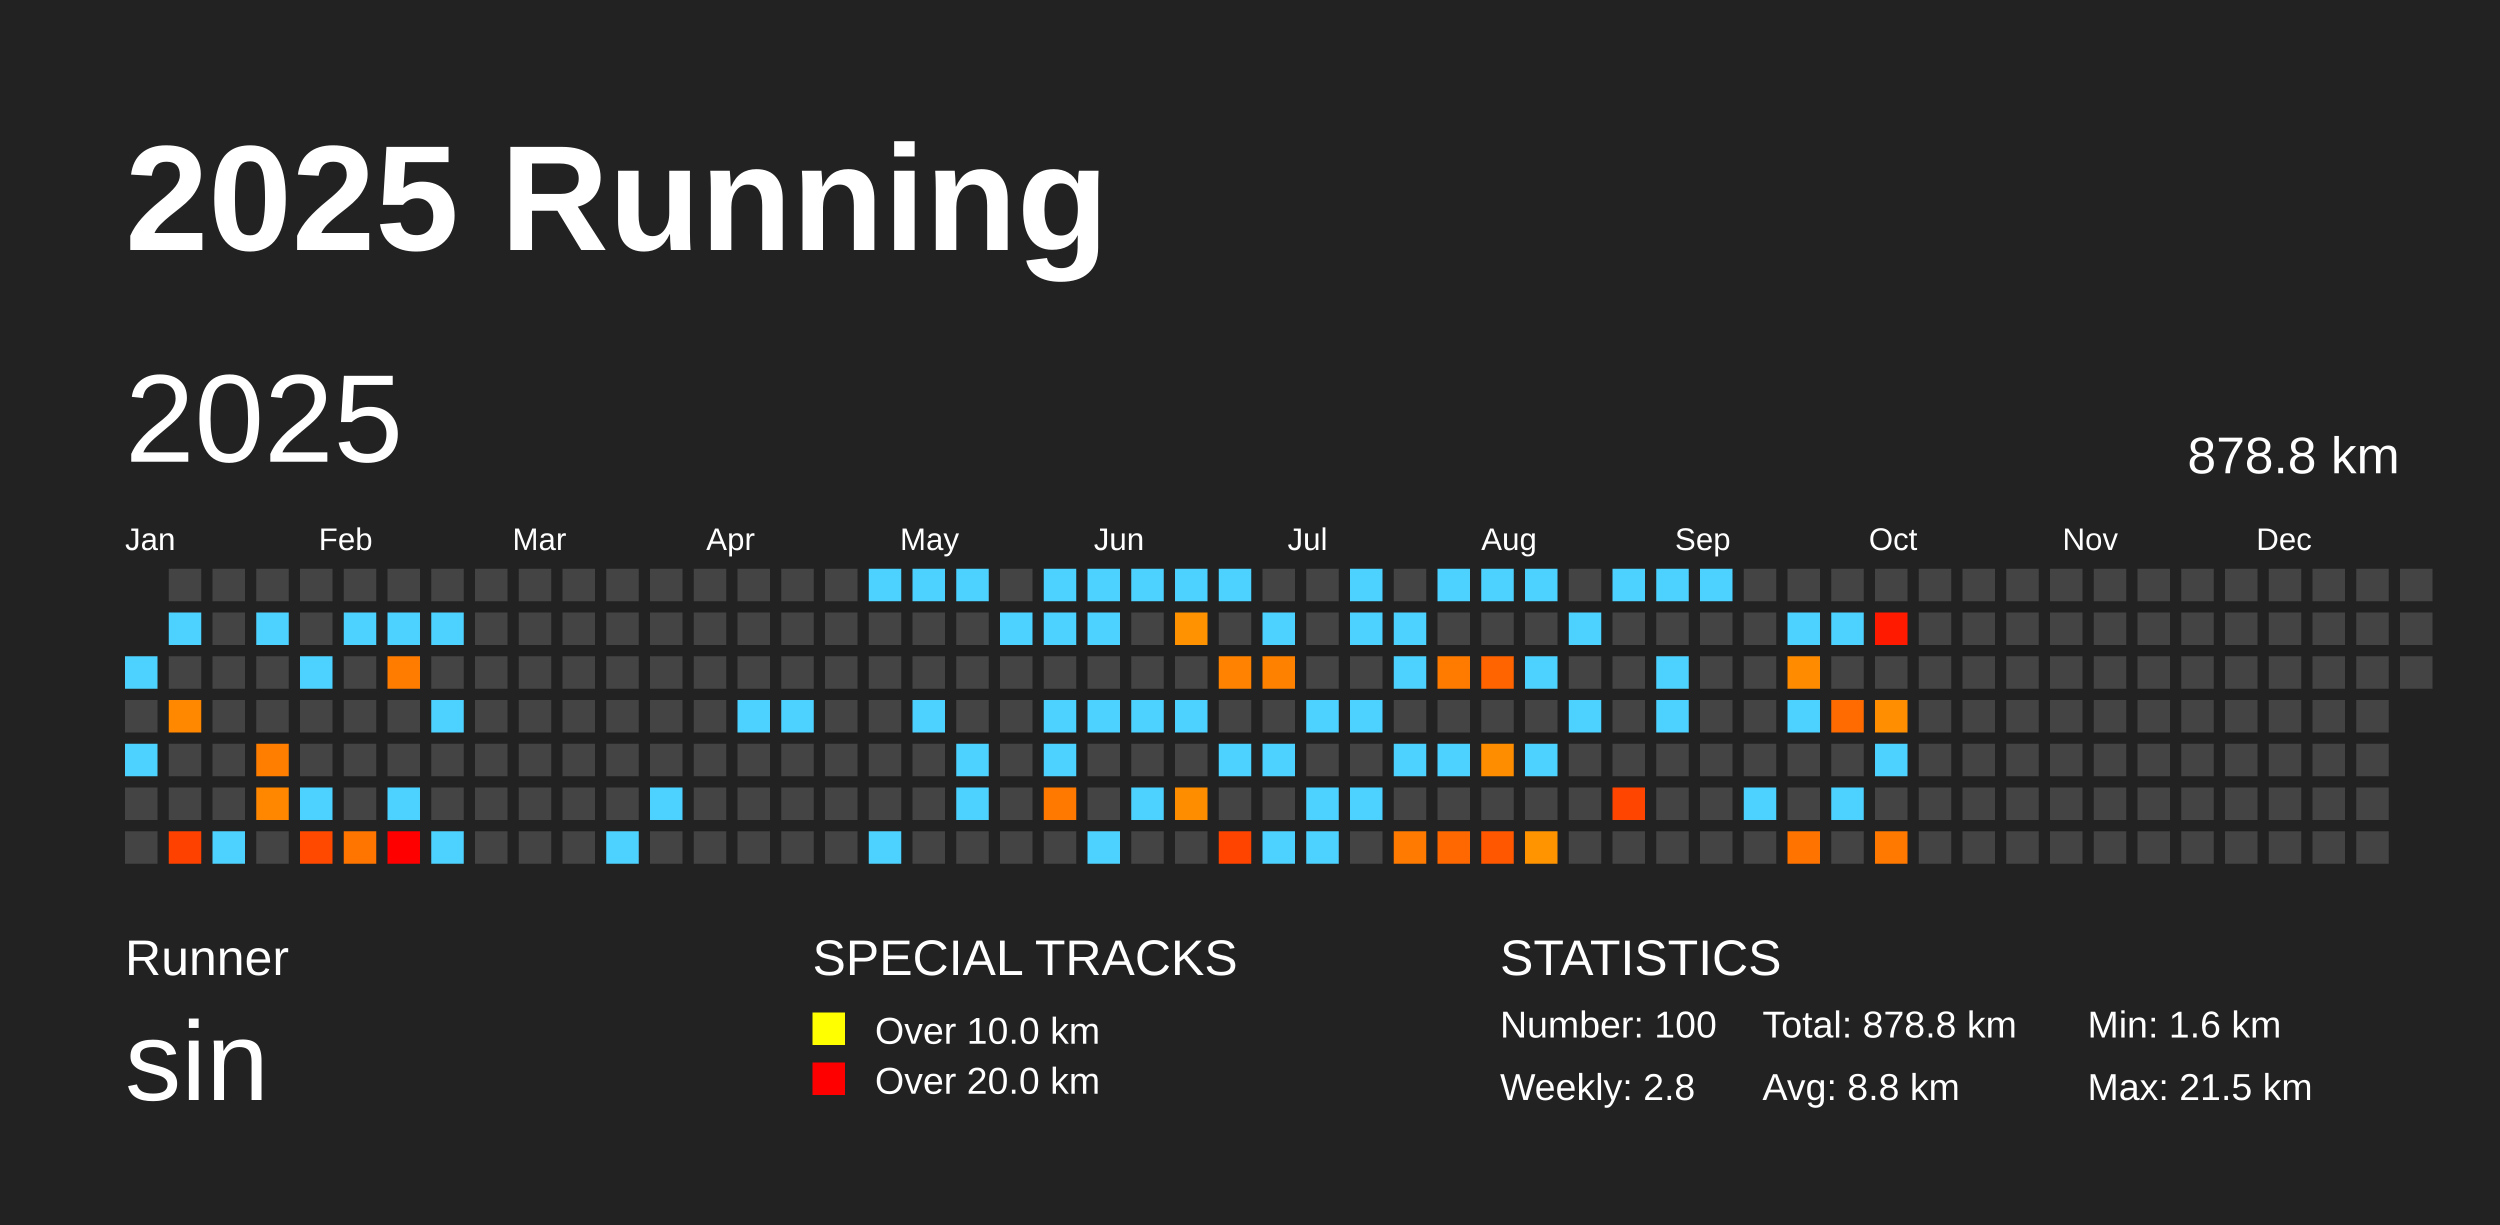
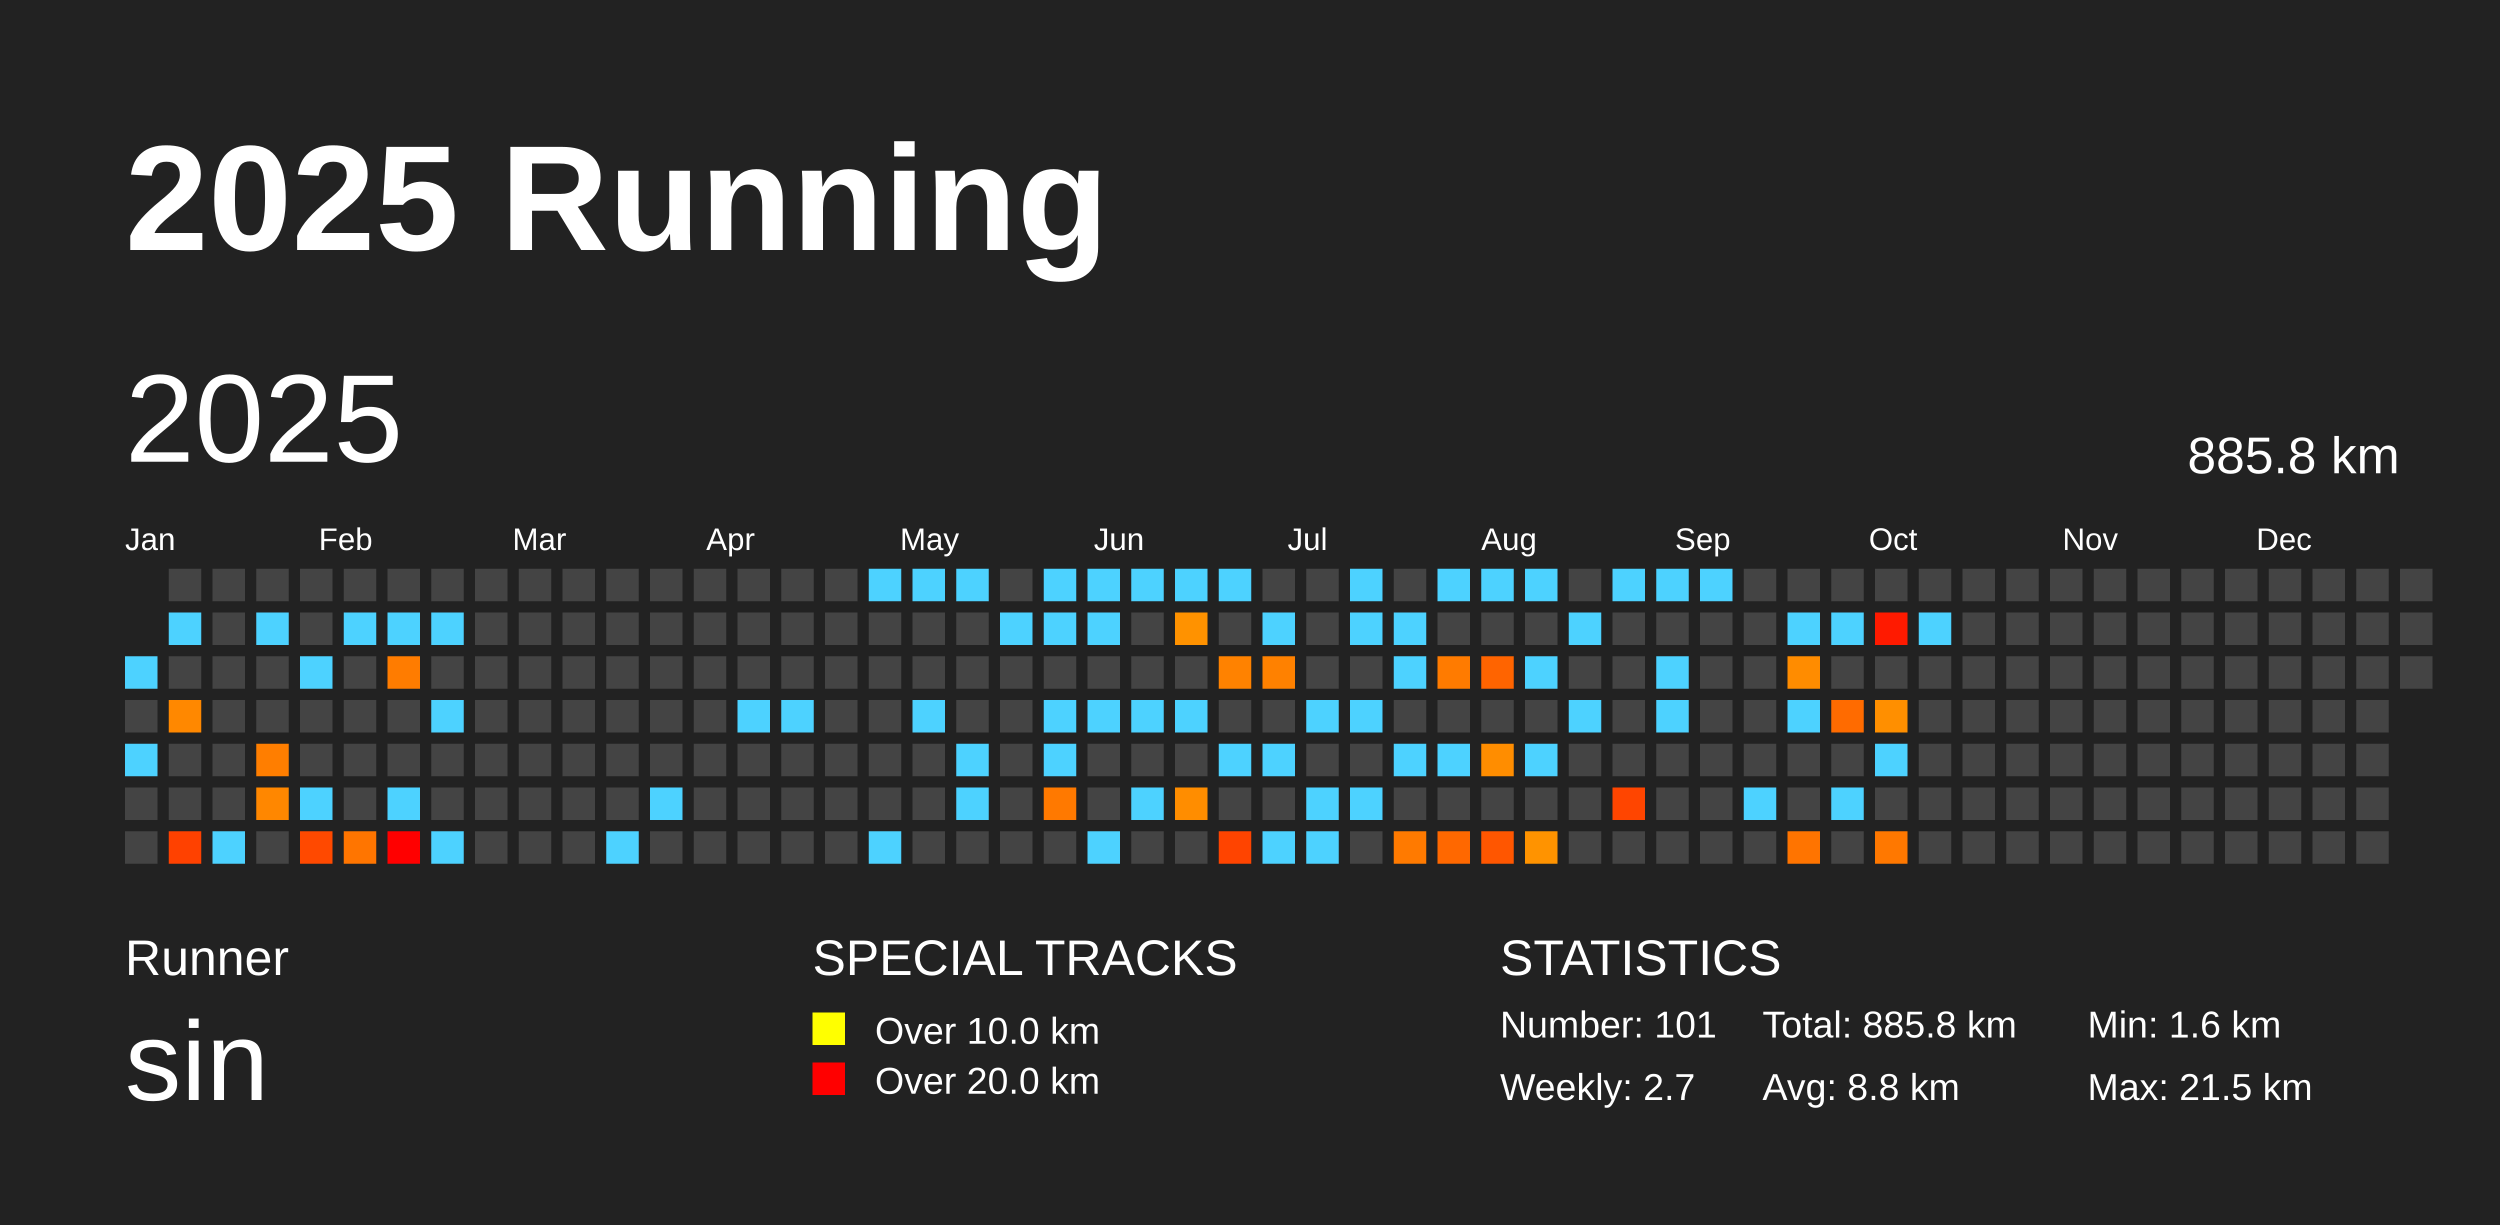
<svg xmlns="http://www.w3.org/2000/svg" baseProfile="full" height="98mm" version="1.1" viewBox="0,0,200,98" width="200mm">
  <defs />
  <rect fill="#222222" height="98" width="200" x="0" y="0" />
  <text fill="#FFFFFF" style="font-size:12px; font-family:Arial; font-weight:bold;" x="10" y="20">2025 Running</text>
  <text fill="#FFFFFF" style="font-size:4px; font-family:Arial" x="10" y="78">Runner</text>
  <text fill="#FFFFFF" style="font-size:9px; font-family:Arial" x="10" y="88">sin</text>
  <text fill="#FFFFFF" style="font-size:4px; font-family:Arial" x="65" y="78">SPECIAL TRACKS</text>
  <rect fill="yellow" height="2.6" width="2.6" x="65" y="81" />
  <text fill="#FFFFFF" style="font-size:3px; font-family:Arial" x="70" y="83.5">Over 10.0 km</text>
  <rect fill="red" height="2.6" width="2.6" x="65" y="85" />
  <text fill="#FFFFFF" style="font-size:3px; font-family:Arial" x="70" y="87.5">Over 20.0 km</text>
  <text fill="#FFFFFF" style="font-size:4px; font-family:Arial" x="120" y="78">STATISTICS</text>
-   <text fill="#FFFFFF" style="font-size:3px; font-family:Arial" x="120" y="83">Number: 100</text>
-   <text fill="#FFFFFF" style="font-size:3px; font-family:Arial" x="120" y="88">Weekly: 2.8</text>
-   <text fill="#FFFFFF" style="font-size:3px; font-family:Arial" x="141" y="83">Total: 878.8 km</text>
+   <text fill="#FFFFFF" style="font-size:3px; font-family:Arial" x="120" y="83">Number: 101</text>
+   <text fill="#FFFFFF" style="font-size:3px; font-family:Arial" x="120" y="88">Weekly: 2.7</text>
+   <text fill="#FFFFFF" style="font-size:3px; font-family:Arial" x="141" y="83">Total: 885.8 km</text>
  <text fill="#FFFFFF" style="font-size:3px; font-family:Arial" x="141" y="88">Avg: 8.8 km</text>
  <text fill="#FFFFFF" style="font-size:3px; font-family:Arial" x="167" y="83">Min: 1.6 km</text>
  <text fill="#FFFFFF" style="font-size:3px; font-family:Arial" x="167" y="88">Max: 21.5 km</text>
  <text dominant-baseline="hanging" fill="#FFFFFF" style="font-size:10.0px; font-family:Arial;" x="10" y="30">2025</text>
-   <text dominant-baseline="hanging" fill="#FFFFFF" style="font-size:4.125px; font-family:Arial;" x="175" y="35">878.8 km</text>
+   <text dominant-baseline="hanging" fill="#FFFFFF" style="font-size:4.125px; font-family:Arial;" x="175" y="35">885.8 km</text>
  <text fill="#FFFFFF" style="font-size:2.5px; font-family:Arial" x="10.0" y="44">Jan</text>
  <text fill="#FFFFFF" style="font-size:2.5px; font-family:Arial" x="25.5" y="44">Feb</text>
  <text fill="#FFFFFF" style="font-size:2.5px; font-family:Arial" x="41.0" y="44">Mar</text>
  <text fill="#FFFFFF" style="font-size:2.5px; font-family:Arial" x="56.5" y="44">Apr</text>
  <text fill="#FFFFFF" style="font-size:2.5px; font-family:Arial" x="72.0" y="44">May</text>
  <text fill="#FFFFFF" style="font-size:2.5px; font-family:Arial" x="87.5" y="44">Jun</text>
  <text fill="#FFFFFF" style="font-size:2.5px; font-family:Arial" x="103.0" y="44">Jul</text>
  <text fill="#FFFFFF" style="font-size:2.5px; font-family:Arial" x="118.5" y="44">Aug</text>
  <text fill="#FFFFFF" style="font-size:2.5px; font-family:Arial" x="134.0" y="44">Sep</text>
  <text fill="#FFFFFF" style="font-size:2.5px; font-family:Arial" x="149.5" y="44">Oct</text>
  <text fill="#FFFFFF" style="font-size:2.5px; font-family:Arial" x="165.0" y="44">Nov</text>
  <text fill="#FFFFFF" style="font-size:2.5px; font-family:Arial" x="180.5" y="44">Dec</text>
  <rect fill="#4dd2ff" height="2.6" width="2.6" x="10.0" y="52.5" />
  <rect fill="#444444" height="2.6" width="2.6" x="10.0" y="56.0" />
  <rect fill="#4dd2ff" height="2.6" width="2.6" x="10.0" y="59.5" />
  <rect fill="#444444" height="2.6" width="2.6" x="10.0" y="63.0" />
  <rect fill="#444444" height="2.6" width="2.6" x="10.0" y="66.5" />
  <rect fill="#444444" height="2.6" width="2.6" x="13.5" y="45.5" />
  <rect fill="#4dd2ff" height="2.6" width="2.6" x="13.5" y="49.0" />
  <rect fill="#444444" height="2.6" width="2.6" x="13.5" y="52.5" />
  <rect fill="#ff8800" height="2.6" width="2.6" x="13.5" y="56.0" />
  <rect fill="#444444" height="2.6" width="2.6" x="13.5" y="59.5" />
  <rect fill="#444444" height="2.6" width="2.6" x="13.5" y="63.0" />
  <rect fill="#ff4100" height="2.6" width="2.6" x="13.5" y="66.5" />
  <rect fill="#444444" height="2.6" width="2.6" x="17.0" y="45.5" />
  <rect fill="#444444" height="2.6" width="2.6" x="17.0" y="49.0" />
  <rect fill="#444444" height="2.6" width="2.6" x="17.0" y="52.5" />
  <rect fill="#444444" height="2.6" width="2.6" x="17.0" y="56.0" />
  <rect fill="#444444" height="2.6" width="2.6" x="17.0" y="59.5" />
  <rect fill="#444444" height="2.6" width="2.6" x="17.0" y="63.0" />
  <rect fill="#4dd2ff" height="2.6" width="2.6" x="17.0" y="66.5" />
  <rect fill="#444444" height="2.6" width="2.6" x="20.5" y="45.5" />
  <rect fill="#4dd2ff" height="2.6" width="2.6" x="20.5" y="49.0" />
  <rect fill="#444444" height="2.6" width="2.6" x="20.5" y="52.5" />
  <rect fill="#444444" height="2.6" width="2.6" x="20.5" y="56.0" />
  <rect fill="#ff7e00" height="2.6" width="2.6" x="20.5" y="59.5" />
  <rect fill="#ff8700" height="2.6" width="2.6" x="20.5" y="63.0" />
  <rect fill="#444444" height="2.6" width="2.6" x="20.5" y="66.5" />
  <rect fill="#444444" height="2.6" width="2.6" x="24.0" y="45.5" />
  <rect fill="#444444" height="2.6" width="2.6" x="24.0" y="49.0" />
  <rect fill="#4dd2ff" height="2.6" width="2.6" x="24.0" y="52.5" />
  <rect fill="#444444" height="2.6" width="2.6" x="24.0" y="56.0" />
  <rect fill="#444444" height="2.6" width="2.6" x="24.0" y="59.5" />
  <rect fill="#4dd2ff" height="2.6" width="2.6" x="24.0" y="63.0" />
  <rect fill="#ff4900" height="2.6" width="2.6" x="24.0" y="66.5" />
  <rect fill="#444444" height="2.6" width="2.6" x="27.5" y="45.5" />
  <rect fill="#4dd2ff" height="2.6" width="2.6" x="27.5" y="49.0" />
  <rect fill="#444444" height="2.6" width="2.6" x="27.5" y="52.5" />
  <rect fill="#444444" height="2.6" width="2.6" x="27.5" y="56.0" />
  <rect fill="#444444" height="2.6" width="2.6" x="27.5" y="59.5" />
  <rect fill="#444444" height="2.6" width="2.6" x="27.5" y="63.0" />
  <rect fill="#ff7500" height="2.6" width="2.6" x="27.5" y="66.5" />
  <rect fill="#444444" height="2.6" width="2.6" x="31.0" y="45.5" />
  <rect fill="#4dd2ff" height="2.6" width="2.6" x="31.0" y="49.0" />
  <rect fill="#ff7c00" height="2.6" width="2.6" x="31.0" y="52.5" />
  <rect fill="#444444" height="2.6" width="2.6" x="31.0" y="56.0" />
  <rect fill="#444444" height="2.6" width="2.6" x="31.0" y="59.5" />
  <rect fill="#4dd2ff" height="2.6" width="2.6" x="31.0" y="63.0" />
  <rect fill="red" height="2.6" width="2.6" x="31.0" y="66.5" />
  <rect fill="#444444" height="2.6" width="2.6" x="34.5" y="45.5" />
  <rect fill="#4dd2ff" height="2.6" width="2.6" x="34.5" y="49.0" />
  <rect fill="#444444" height="2.6" width="2.6" x="34.5" y="52.5" />
  <rect fill="#4dd2ff" height="2.6" width="2.6" x="34.5" y="56.0" />
  <rect fill="#444444" height="2.6" width="2.6" x="34.5" y="59.5" />
  <rect fill="#444444" height="2.6" width="2.6" x="34.5" y="63.0" />
  <rect fill="#4dd2ff" height="2.6" width="2.6" x="34.5" y="66.5" />
  <rect fill="#444444" height="2.6" width="2.6" x="38.0" y="45.5" />
  <rect fill="#444444" height="2.6" width="2.6" x="38.0" y="49.0" />
  <rect fill="#444444" height="2.6" width="2.6" x="38.0" y="52.5" />
  <rect fill="#444444" height="2.6" width="2.6" x="38.0" y="56.0" />
  <rect fill="#444444" height="2.6" width="2.6" x="38.0" y="59.5" />
  <rect fill="#444444" height="2.6" width="2.6" x="38.0" y="63.0" />
  <rect fill="#444444" height="2.6" width="2.6" x="38.0" y="66.5" />
  <rect fill="#444444" height="2.6" width="2.6" x="41.5" y="45.5" />
  <rect fill="#444444" height="2.6" width="2.6" x="41.5" y="49.0" />
  <rect fill="#444444" height="2.6" width="2.6" x="41.5" y="52.5" />
  <rect fill="#444444" height="2.6" width="2.6" x="41.5" y="56.0" />
  <rect fill="#444444" height="2.6" width="2.6" x="41.5" y="59.5" />
  <rect fill="#444444" height="2.6" width="2.6" x="41.5" y="63.0" />
  <rect fill="#444444" height="2.6" width="2.6" x="41.5" y="66.5" />
  <rect fill="#444444" height="2.6" width="2.6" x="45.0" y="45.5" />
  <rect fill="#444444" height="2.6" width="2.6" x="45.0" y="49.0" />
  <rect fill="#444444" height="2.6" width="2.6" x="45.0" y="52.5" />
  <rect fill="#444444" height="2.6" width="2.6" x="45.0" y="56.0" />
  <rect fill="#444444" height="2.6" width="2.6" x="45.0" y="59.5" />
  <rect fill="#444444" height="2.6" width="2.6" x="45.0" y="63.0" />
  <rect fill="#444444" height="2.6" width="2.6" x="45.0" y="66.5" />
  <rect fill="#444444" height="2.6" width="2.6" x="48.5" y="45.5" />
  <rect fill="#444444" height="2.6" width="2.6" x="48.5" y="49.0" />
  <rect fill="#444444" height="2.6" width="2.6" x="48.5" y="52.5" />
  <rect fill="#444444" height="2.6" width="2.6" x="48.5" y="56.0" />
  <rect fill="#444444" height="2.6" width="2.6" x="48.5" y="59.5" />
  <rect fill="#444444" height="2.6" width="2.6" x="48.5" y="63.0" />
  <rect fill="#4dd2ff" height="2.6" width="2.6" x="48.5" y="66.5" />
  <rect fill="#444444" height="2.6" width="2.6" x="52.0" y="45.5" />
  <rect fill="#444444" height="2.6" width="2.6" x="52.0" y="49.0" />
  <rect fill="#444444" height="2.6" width="2.6" x="52.0" y="52.5" />
  <rect fill="#444444" height="2.6" width="2.6" x="52.0" y="56.0" />
  <rect fill="#444444" height="2.6" width="2.6" x="52.0" y="59.5" />
  <rect fill="#4dd2ff" height="2.6" width="2.6" x="52.0" y="63.0" />
  <rect fill="#444444" height="2.6" width="2.6" x="52.0" y="66.5" />
  <rect fill="#444444" height="2.6" width="2.6" x="55.5" y="45.5" />
  <rect fill="#444444" height="2.6" width="2.6" x="55.5" y="49.0" />
  <rect fill="#444444" height="2.6" width="2.6" x="55.5" y="52.5" />
  <rect fill="#444444" height="2.6" width="2.6" x="55.5" y="56.0" />
  <rect fill="#444444" height="2.6" width="2.6" x="55.5" y="59.5" />
  <rect fill="#444444" height="2.6" width="2.6" x="55.5" y="63.0" />
  <rect fill="#444444" height="2.6" width="2.6" x="55.5" y="66.5" />
  <rect fill="#444444" height="2.6" width="2.6" x="59.0" y="45.5" />
  <rect fill="#444444" height="2.6" width="2.6" x="59.0" y="49.0" />
  <rect fill="#444444" height="2.6" width="2.6" x="59.0" y="52.5" />
  <rect fill="#4dd2ff" height="2.6" width="2.6" x="59.0" y="56.0" />
  <rect fill="#444444" height="2.6" width="2.6" x="59.0" y="59.5" />
  <rect fill="#444444" height="2.6" width="2.6" x="59.0" y="63.0" />
  <rect fill="#444444" height="2.6" width="2.6" x="59.0" y="66.5" />
  <rect fill="#444444" height="2.6" width="2.6" x="62.5" y="45.5" />
  <rect fill="#444444" height="2.6" width="2.6" x="62.5" y="49.0" />
  <rect fill="#444444" height="2.6" width="2.6" x="62.5" y="52.5" />
  <rect fill="#4dd2ff" height="2.6" width="2.6" x="62.5" y="56.0" />
  <rect fill="#444444" height="2.6" width="2.6" x="62.5" y="59.5" />
  <rect fill="#444444" height="2.6" width="2.6" x="62.5" y="63.0" />
  <rect fill="#444444" height="2.6" width="2.6" x="62.5" y="66.5" />
  <rect fill="#444444" height="2.6" width="2.6" x="66.0" y="45.5" />
  <rect fill="#444444" height="2.6" width="2.6" x="66.0" y="49.0" />
  <rect fill="#444444" height="2.6" width="2.6" x="66.0" y="52.5" />
  <rect fill="#444444" height="2.6" width="2.6" x="66.0" y="56.0" />
  <rect fill="#444444" height="2.6" width="2.6" x="66.0" y="59.5" />
  <rect fill="#444444" height="2.6" width="2.6" x="66.0" y="63.0" />
  <rect fill="#444444" height="2.6" width="2.6" x="66.0" y="66.5" />
  <rect fill="#4dd2ff" height="2.6" width="2.6" x="69.5" y="45.5" />
  <rect fill="#444444" height="2.6" width="2.6" x="69.5" y="49.0" />
  <rect fill="#444444" height="2.6" width="2.6" x="69.5" y="52.5" />
  <rect fill="#444444" height="2.6" width="2.6" x="69.5" y="56.0" />
  <rect fill="#444444" height="2.6" width="2.6" x="69.5" y="59.5" />
  <rect fill="#444444" height="2.6" width="2.6" x="69.5" y="63.0" />
  <rect fill="#4dd2ff" height="2.6" width="2.6" x="69.5" y="66.5" />
  <rect fill="#4dd2ff" height="2.6" width="2.6" x="73.0" y="45.5" />
  <rect fill="#444444" height="2.6" width="2.6" x="73.0" y="49.0" />
  <rect fill="#444444" height="2.6" width="2.6" x="73.0" y="52.5" />
  <rect fill="#4dd2ff" height="2.6" width="2.6" x="73.0" y="56.0" />
  <rect fill="#444444" height="2.6" width="2.6" x="73.0" y="59.5" />
  <rect fill="#444444" height="2.6" width="2.6" x="73.0" y="63.0" />
  <rect fill="#444444" height="2.6" width="2.6" x="73.0" y="66.5" />
  <rect fill="#4dd2ff" height="2.6" width="2.6" x="76.5" y="45.5" />
  <rect fill="#444444" height="2.6" width="2.6" x="76.5" y="49.0" />
  <rect fill="#444444" height="2.6" width="2.6" x="76.5" y="52.5" />
  <rect fill="#444444" height="2.6" width="2.6" x="76.5" y="56.0" />
  <rect fill="#4dd2ff" height="2.6" width="2.6" x="76.5" y="59.5" />
  <rect fill="#4dd2ff" height="2.6" width="2.6" x="76.5" y="63.0" />
  <rect fill="#444444" height="2.6" width="2.6" x="76.5" y="66.5" />
  <rect fill="#444444" height="2.6" width="2.6" x="80.0" y="45.5" />
  <rect fill="#4dd2ff" height="2.6" width="2.6" x="80.0" y="49.0" />
  <rect fill="#444444" height="2.6" width="2.6" x="80.0" y="52.5" />
  <rect fill="#444444" height="2.6" width="2.6" x="80.0" y="56.0" />
  <rect fill="#444444" height="2.6" width="2.6" x="80.0" y="59.5" />
  <rect fill="#444444" height="2.6" width="2.6" x="80.0" y="63.0" />
  <rect fill="#444444" height="2.6" width="2.6" x="80.0" y="66.5" />
  <rect fill="#4dd2ff" height="2.6" width="2.6" x="83.5" y="45.5" />
  <rect fill="#4dd2ff" height="2.6" width="2.6" x="83.5" y="49.0" />
  <rect fill="#444444" height="2.6" width="2.6" x="83.5" y="52.5" />
  <rect fill="#4dd2ff" height="2.6" width="2.6" x="83.5" y="56.0" />
  <rect fill="#4dd2ff" height="2.6" width="2.6" x="83.5" y="59.5" />
  <rect fill="#ff7900" height="2.6" width="2.6" x="83.5" y="63.0" />
  <rect fill="#444444" height="2.6" width="2.6" x="83.5" y="66.5" />
  <rect fill="#4dd2ff" height="2.6" width="2.6" x="87.0" y="45.5" />
  <rect fill="#4dd2ff" height="2.6" width="2.6" x="87.0" y="49.0" />
  <rect fill="#444444" height="2.6" width="2.6" x="87.0" y="52.5" />
  <rect fill="#4dd2ff" height="2.6" width="2.6" x="87.0" y="56.0" />
  <rect fill="#444444" height="2.6" width="2.6" x="87.0" y="59.5" />
  <rect fill="#444444" height="2.6" width="2.6" x="87.0" y="63.0" />
  <rect fill="#4dd2ff" height="2.6" width="2.6" x="87.0" y="66.5" />
  <rect fill="#4dd2ff" height="2.6" width="2.6" x="90.5" y="45.5" />
  <rect fill="#444444" height="2.6" width="2.6" x="90.5" y="49.0" />
  <rect fill="#444444" height="2.6" width="2.6" x="90.5" y="52.5" />
  <rect fill="#4dd2ff" height="2.6" width="2.6" x="90.5" y="56.0" />
  <rect fill="#444444" height="2.6" width="2.6" x="90.5" y="59.5" />
  <rect fill="#4dd2ff" height="2.6" width="2.6" x="90.5" y="63.0" />
  <rect fill="#444444" height="2.6" width="2.6" x="90.5" y="66.5" />
  <rect fill="#4dd2ff" height="2.6" width="2.6" x="94.0" y="45.5" />
  <rect fill="#ff9200" height="2.6" width="2.6" x="94.0" y="49.0" />
  <rect fill="#444444" height="2.6" width="2.6" x="94.0" y="52.5" />
  <rect fill="#4dd2ff" height="2.6" width="2.6" x="94.0" y="56.0" />
  <rect fill="#444444" height="2.6" width="2.6" x="94.0" y="59.5" />
  <rect fill="#ff8d00" height="2.6" width="2.6" x="94.0" y="63.0" />
  <rect fill="#444444" height="2.6" width="2.6" x="94.0" y="66.5" />
  <rect fill="#4dd2ff" height="2.6" width="2.6" x="97.5" y="45.5" />
  <rect fill="#444444" height="2.6" width="2.6" x="97.5" y="49.0" />
  <rect fill="#ff8200" height="2.6" width="2.6" x="97.5" y="52.5" />
  <rect fill="#444444" height="2.6" width="2.6" x="97.5" y="56.0" />
  <rect fill="#4dd2ff" height="2.6" width="2.6" x="97.5" y="59.5" />
  <rect fill="#444444" height="2.6" width="2.6" x="97.5" y="63.0" />
  <rect fill="#ff4400" height="2.6" width="2.6" x="97.5" y="66.5" />
  <rect fill="#444444" height="2.6" width="2.6" x="101.0" y="45.5" />
  <rect fill="#4dd2ff" height="2.6" width="2.6" x="101.0" y="49.0" />
  <rect fill="#ff8100" height="2.6" width="2.6" x="101.0" y="52.5" />
  <rect fill="#444444" height="2.6" width="2.6" x="101.0" y="56.0" />
  <rect fill="#4dd2ff" height="2.6" width="2.6" x="101.0" y="59.5" />
  <rect fill="#444444" height="2.6" width="2.6" x="101.0" y="63.0" />
  <rect fill="#4dd2ff" height="2.6" width="2.6" x="101.0" y="66.5" />
  <rect fill="#444444" height="2.6" width="2.6" x="104.5" y="45.5" />
  <rect fill="#444444" height="2.6" width="2.6" x="104.5" y="49.0" />
  <rect fill="#444444" height="2.6" width="2.6" x="104.5" y="52.5" />
  <rect fill="#4dd2ff" height="2.6" width="2.6" x="104.5" y="56.0" />
  <rect fill="#444444" height="2.6" width="2.6" x="104.5" y="59.5" />
  <rect fill="#4dd2ff" height="2.6" width="2.6" x="104.5" y="63.0" />
  <rect fill="#4dd2ff" height="2.6" width="2.6" x="104.5" y="66.5" />
  <rect fill="#4dd2ff" height="2.6" width="2.6" x="108.0" y="45.5" />
  <rect fill="#4dd2ff" height="2.6" width="2.6" x="108.0" y="49.0" />
  <rect fill="#444444" height="2.6" width="2.6" x="108.0" y="52.5" />
  <rect fill="#4dd2ff" height="2.6" width="2.6" x="108.0" y="56.0" />
  <rect fill="#444444" height="2.6" width="2.6" x="108.0" y="59.5" />
  <rect fill="#4dd2ff" height="2.6" width="2.6" x="108.0" y="63.0" />
  <rect fill="#444444" height="2.6" width="2.6" x="108.0" y="66.5" />
  <rect fill="#444444" height="2.6" width="2.6" x="111.5" y="45.5" />
  <rect fill="#4dd2ff" height="2.6" width="2.6" x="111.5" y="49.0" />
  <rect fill="#4dd2ff" height="2.6" width="2.6" x="111.5" y="52.5" />
  <rect fill="#444444" height="2.6" width="2.6" x="111.5" y="56.0" />
  <rect fill="#4dd2ff" height="2.6" width="2.6" x="111.5" y="59.5" />
  <rect fill="#444444" height="2.6" width="2.6" x="111.5" y="63.0" />
  <rect fill="#ff7a00" height="2.6" width="2.6" x="111.5" y="66.5" />
  <rect fill="#4dd2ff" height="2.6" width="2.6" x="115.0" y="45.5" />
  <rect fill="#444444" height="2.6" width="2.6" x="115.0" y="49.0" />
  <rect fill="#ff7b00" height="2.6" width="2.6" x="115.0" y="52.5" />
  <rect fill="#444444" height="2.6" width="2.6" x="115.0" y="56.0" />
  <rect fill="#4dd2ff" height="2.6" width="2.6" x="115.0" y="59.5" />
  <rect fill="#444444" height="2.6" width="2.6" x="115.0" y="63.0" />
  <rect fill="#ff6800" height="2.6" width="2.6" x="115.0" y="66.5" />
  <rect fill="#4dd2ff" height="2.6" width="2.6" x="118.5" y="45.5" />
  <rect fill="#444444" height="2.6" width="2.6" x="118.5" y="49.0" />
  <rect fill="#ff6400" height="2.6" width="2.6" x="118.5" y="52.5" />
  <rect fill="#444444" height="2.6" width="2.6" x="118.5" y="56.0" />
  <rect fill="#ff8d00" height="2.6" width="2.6" x="118.5" y="59.5" />
  <rect fill="#444444" height="2.6" width="2.6" x="118.5" y="63.0" />
  <rect fill="#ff5600" height="2.6" width="2.6" x="118.5" y="66.5" />
  <rect fill="#4dd2ff" height="2.6" width="2.6" x="122.0" y="45.5" />
  <rect fill="#444444" height="2.6" width="2.6" x="122.0" y="49.0" />
  <rect fill="#4dd2ff" height="2.6" width="2.6" x="122.0" y="52.5" />
  <rect fill="#444444" height="2.6" width="2.6" x="122.0" y="56.0" />
  <rect fill="#4dd2ff" height="2.6" width="2.6" x="122.0" y="59.5" />
  <rect fill="#444444" height="2.6" width="2.6" x="122.0" y="63.0" />
  <rect fill="#ff9300" height="2.6" width="2.6" x="122.0" y="66.5" />
  <rect fill="#444444" height="2.6" width="2.6" x="125.5" y="45.5" />
  <rect fill="#4dd2ff" height="2.6" width="2.6" x="125.5" y="49.0" />
  <rect fill="#444444" height="2.6" width="2.6" x="125.5" y="52.5" />
  <rect fill="#4dd2ff" height="2.6" width="2.6" x="125.5" y="56.0" />
  <rect fill="#444444" height="2.6" width="2.6" x="125.5" y="59.5" />
  <rect fill="#444444" height="2.6" width="2.6" x="125.5" y="63.0" />
  <rect fill="#444444" height="2.6" width="2.6" x="125.5" y="66.5" />
  <rect fill="#4dd2ff" height="2.6" width="2.6" x="129.0" y="45.5" />
  <rect fill="#444444" height="2.6" width="2.6" x="129.0" y="49.0" />
  <rect fill="#444444" height="2.6" width="2.6" x="129.0" y="52.5" />
  <rect fill="#444444" height="2.6" width="2.6" x="129.0" y="56.0" />
  <rect fill="#444444" height="2.6" width="2.6" x="129.0" y="59.5" />
  <rect fill="#ff4500" height="2.6" width="2.6" x="129.0" y="63.0" />
  <rect fill="#444444" height="2.6" width="2.6" x="129.0" y="66.5" />
  <rect fill="#4dd2ff" height="2.6" width="2.6" x="132.5" y="45.5" />
  <rect fill="#444444" height="2.6" width="2.6" x="132.5" y="49.0" />
  <rect fill="#4dd2ff" height="2.6" width="2.6" x="132.5" y="52.5" />
  <rect fill="#4dd2ff" height="2.6" width="2.6" x="132.5" y="56.0" />
  <rect fill="#444444" height="2.6" width="2.6" x="132.5" y="59.5" />
  <rect fill="#444444" height="2.6" width="2.6" x="132.5" y="63.0" />
  <rect fill="#444444" height="2.6" width="2.6" x="132.5" y="66.5" />
  <rect fill="#4dd2ff" height="2.6" width="2.6" x="136.0" y="45.5" />
  <rect fill="#444444" height="2.6" width="2.6" x="136.0" y="49.0" />
  <rect fill="#444444" height="2.6" width="2.6" x="136.0" y="52.5" />
  <rect fill="#444444" height="2.6" width="2.6" x="136.0" y="56.0" />
  <rect fill="#444444" height="2.6" width="2.6" x="136.0" y="59.5" />
  <rect fill="#444444" height="2.6" width="2.6" x="136.0" y="63.0" />
  <rect fill="#444444" height="2.6" width="2.6" x="136.0" y="66.5" />
  <rect fill="#444444" height="2.6" width="2.6" x="139.5" y="45.5" />
  <rect fill="#444444" height="2.6" width="2.6" x="139.5" y="49.0" />
  <rect fill="#444444" height="2.6" width="2.6" x="139.5" y="52.5" />
  <rect fill="#444444" height="2.6" width="2.6" x="139.5" y="56.0" />
  <rect fill="#444444" height="2.6" width="2.6" x="139.5" y="59.5" />
  <rect fill="#4dd2ff" height="2.6" width="2.6" x="139.5" y="63.0" />
  <rect fill="#444444" height="2.6" width="2.6" x="139.5" y="66.5" />
  <rect fill="#444444" height="2.6" width="2.6" x="143.0" y="45.5" />
  <rect fill="#4dd2ff" height="2.6" width="2.6" x="143.0" y="49.0" />
  <rect fill="#ff8c00" height="2.6" width="2.6" x="143.0" y="52.5" />
  <rect fill="#4dd2ff" height="2.6" width="2.6" x="143.0" y="56.0" />
  <rect fill="#444444" height="2.6" width="2.6" x="143.0" y="59.5" />
  <rect fill="#444444" height="2.6" width="2.6" x="143.0" y="63.0" />
  <rect fill="#ff7400" height="2.6" width="2.6" x="143.0" y="66.5" />
  <rect fill="#444444" height="2.6" width="2.6" x="146.5" y="45.5" />
  <rect fill="#4dd2ff" height="2.6" width="2.6" x="146.5" y="49.0" />
  <rect fill="#444444" height="2.6" width="2.6" x="146.5" y="52.5" />
  <rect fill="#ff6b00" height="2.6" width="2.6" x="146.5" y="56.0" />
  <rect fill="#444444" height="2.6" width="2.6" x="146.5" y="59.5" />
  <rect fill="#4dd2ff" height="2.6" width="2.6" x="146.5" y="63.0" />
  <rect fill="#444444" height="2.6" width="2.6" x="146.5" y="66.5" />
  <rect fill="#444444" height="2.6" width="2.6" x="150.0" y="45.5" />
  <rect fill="#ff1a00" height="2.6" width="2.6" x="150.0" y="49.0" />
  <rect fill="#444444" height="2.6" width="2.6" x="150.0" y="52.5" />
  <rect fill="#ff8f00" height="2.6" width="2.6" x="150.0" y="56.0" />
  <rect fill="#4dd2ff" height="2.6" width="2.6" x="150.0" y="59.5" />
  <rect fill="#444444" height="2.6" width="2.6" x="150.0" y="63.0" />
  <rect fill="#ff7800" height="2.6" width="2.6" x="150.0" y="66.5" />
  <rect fill="#444444" height="2.6" width="2.6" x="153.5" y="45.5" />
-   <rect fill="#444444" height="2.6" width="2.6" x="153.5" y="49.0" />
+   <rect fill="#4dd2ff" height="2.6" width="2.6" x="153.5" y="49.0" />
  <rect fill="#444444" height="2.6" width="2.6" x="153.5" y="52.5" />
  <rect fill="#444444" height="2.6" width="2.6" x="153.5" y="56.0" />
  <rect fill="#444444" height="2.6" width="2.6" x="153.5" y="59.5" />
  <rect fill="#444444" height="2.6" width="2.6" x="153.5" y="63.0" />
  <rect fill="#444444" height="2.6" width="2.6" x="153.5" y="66.5" />
  <rect fill="#444444" height="2.6" width="2.6" x="157.0" y="45.5" />
  <rect fill="#444444" height="2.6" width="2.6" x="157.0" y="49.0" />
  <rect fill="#444444" height="2.6" width="2.6" x="157.0" y="52.5" />
  <rect fill="#444444" height="2.6" width="2.6" x="157.0" y="56.0" />
  <rect fill="#444444" height="2.6" width="2.6" x="157.0" y="59.5" />
  <rect fill="#444444" height="2.6" width="2.6" x="157.0" y="63.0" />
  <rect fill="#444444" height="2.6" width="2.6" x="157.0" y="66.5" />
  <rect fill="#444444" height="2.6" width="2.6" x="160.5" y="45.5" />
  <rect fill="#444444" height="2.6" width="2.6" x="160.5" y="49.0" />
  <rect fill="#444444" height="2.6" width="2.6" x="160.5" y="52.5" />
  <rect fill="#444444" height="2.6" width="2.6" x="160.5" y="56.0" />
  <rect fill="#444444" height="2.6" width="2.6" x="160.5" y="59.5" />
  <rect fill="#444444" height="2.6" width="2.6" x="160.5" y="63.0" />
  <rect fill="#444444" height="2.6" width="2.6" x="160.5" y="66.5" />
  <rect fill="#444444" height="2.6" width="2.6" x="164.0" y="45.5" />
  <rect fill="#444444" height="2.6" width="2.6" x="164.0" y="49.0" />
  <rect fill="#444444" height="2.6" width="2.6" x="164.0" y="52.5" />
  <rect fill="#444444" height="2.6" width="2.6" x="164.0" y="56.0" />
  <rect fill="#444444" height="2.6" width="2.6" x="164.0" y="59.5" />
  <rect fill="#444444" height="2.6" width="2.6" x="164.0" y="63.0" />
  <rect fill="#444444" height="2.6" width="2.6" x="164.0" y="66.5" />
  <rect fill="#444444" height="2.6" width="2.6" x="167.5" y="45.5" />
  <rect fill="#444444" height="2.6" width="2.6" x="167.5" y="49.0" />
  <rect fill="#444444" height="2.6" width="2.6" x="167.5" y="52.5" />
  <rect fill="#444444" height="2.6" width="2.6" x="167.5" y="56.0" />
  <rect fill="#444444" height="2.6" width="2.6" x="167.5" y="59.5" />
  <rect fill="#444444" height="2.6" width="2.6" x="167.5" y="63.0" />
  <rect fill="#444444" height="2.6" width="2.6" x="167.5" y="66.5" />
  <rect fill="#444444" height="2.6" width="2.6" x="171.0" y="45.5" />
  <rect fill="#444444" height="2.6" width="2.6" x="171.0" y="49.0" />
  <rect fill="#444444" height="2.6" width="2.6" x="171.0" y="52.5" />
  <rect fill="#444444" height="2.6" width="2.6" x="171.0" y="56.0" />
  <rect fill="#444444" height="2.6" width="2.6" x="171.0" y="59.5" />
  <rect fill="#444444" height="2.6" width="2.6" x="171.0" y="63.0" />
  <rect fill="#444444" height="2.6" width="2.6" x="171.0" y="66.5" />
  <rect fill="#444444" height="2.6" width="2.6" x="174.5" y="45.5" />
  <rect fill="#444444" height="2.6" width="2.6" x="174.5" y="49.0" />
  <rect fill="#444444" height="2.6" width="2.6" x="174.5" y="52.5" />
  <rect fill="#444444" height="2.6" width="2.6" x="174.5" y="56.0" />
  <rect fill="#444444" height="2.6" width="2.6" x="174.5" y="59.5" />
  <rect fill="#444444" height="2.6" width="2.6" x="174.5" y="63.0" />
  <rect fill="#444444" height="2.6" width="2.6" x="174.5" y="66.5" />
  <rect fill="#444444" height="2.6" width="2.6" x="178.0" y="45.5" />
  <rect fill="#444444" height="2.6" width="2.6" x="178.0" y="49.0" />
  <rect fill="#444444" height="2.6" width="2.6" x="178.0" y="52.5" />
  <rect fill="#444444" height="2.6" width="2.6" x="178.0" y="56.0" />
  <rect fill="#444444" height="2.6" width="2.6" x="178.0" y="59.5" />
  <rect fill="#444444" height="2.6" width="2.6" x="178.0" y="63.0" />
  <rect fill="#444444" height="2.6" width="2.6" x="178.0" y="66.5" />
  <rect fill="#444444" height="2.6" width="2.6" x="181.5" y="45.5" />
  <rect fill="#444444" height="2.6" width="2.6" x="181.5" y="49.0" />
  <rect fill="#444444" height="2.6" width="2.6" x="181.5" y="52.5" />
  <rect fill="#444444" height="2.6" width="2.6" x="181.5" y="56.0" />
  <rect fill="#444444" height="2.6" width="2.6" x="181.5" y="59.5" />
  <rect fill="#444444" height="2.6" width="2.6" x="181.5" y="63.0" />
  <rect fill="#444444" height="2.6" width="2.6" x="181.5" y="66.5" />
  <rect fill="#444444" height="2.6" width="2.6" x="185.0" y="45.5" />
  <rect fill="#444444" height="2.6" width="2.6" x="185.0" y="49.0" />
  <rect fill="#444444" height="2.6" width="2.6" x="185.0" y="52.5" />
  <rect fill="#444444" height="2.6" width="2.6" x="185.0" y="56.0" />
  <rect fill="#444444" height="2.6" width="2.6" x="185.0" y="59.5" />
  <rect fill="#444444" height="2.6" width="2.6" x="185.0" y="63.0" />
  <rect fill="#444444" height="2.6" width="2.6" x="185.0" y="66.5" />
  <rect fill="#444444" height="2.6" width="2.6" x="188.5" y="45.5" />
  <rect fill="#444444" height="2.6" width="2.6" x="188.5" y="49.0" />
  <rect fill="#444444" height="2.6" width="2.6" x="188.5" y="52.5" />
  <rect fill="#444444" height="2.6" width="2.6" x="188.5" y="56.0" />
  <rect fill="#444444" height="2.6" width="2.6" x="188.5" y="59.5" />
  <rect fill="#444444" height="2.6" width="2.6" x="188.5" y="63.0" />
  <rect fill="#444444" height="2.6" width="2.6" x="188.5" y="66.5" />
  <rect fill="#444444" height="2.6" width="2.6" x="192.0" y="45.5" />
  <rect fill="#444444" height="2.6" width="2.6" x="192.0" y="49.0" />
  <rect fill="#444444" height="2.6" width="2.6" x="192.0" y="52.5" />
</svg>
